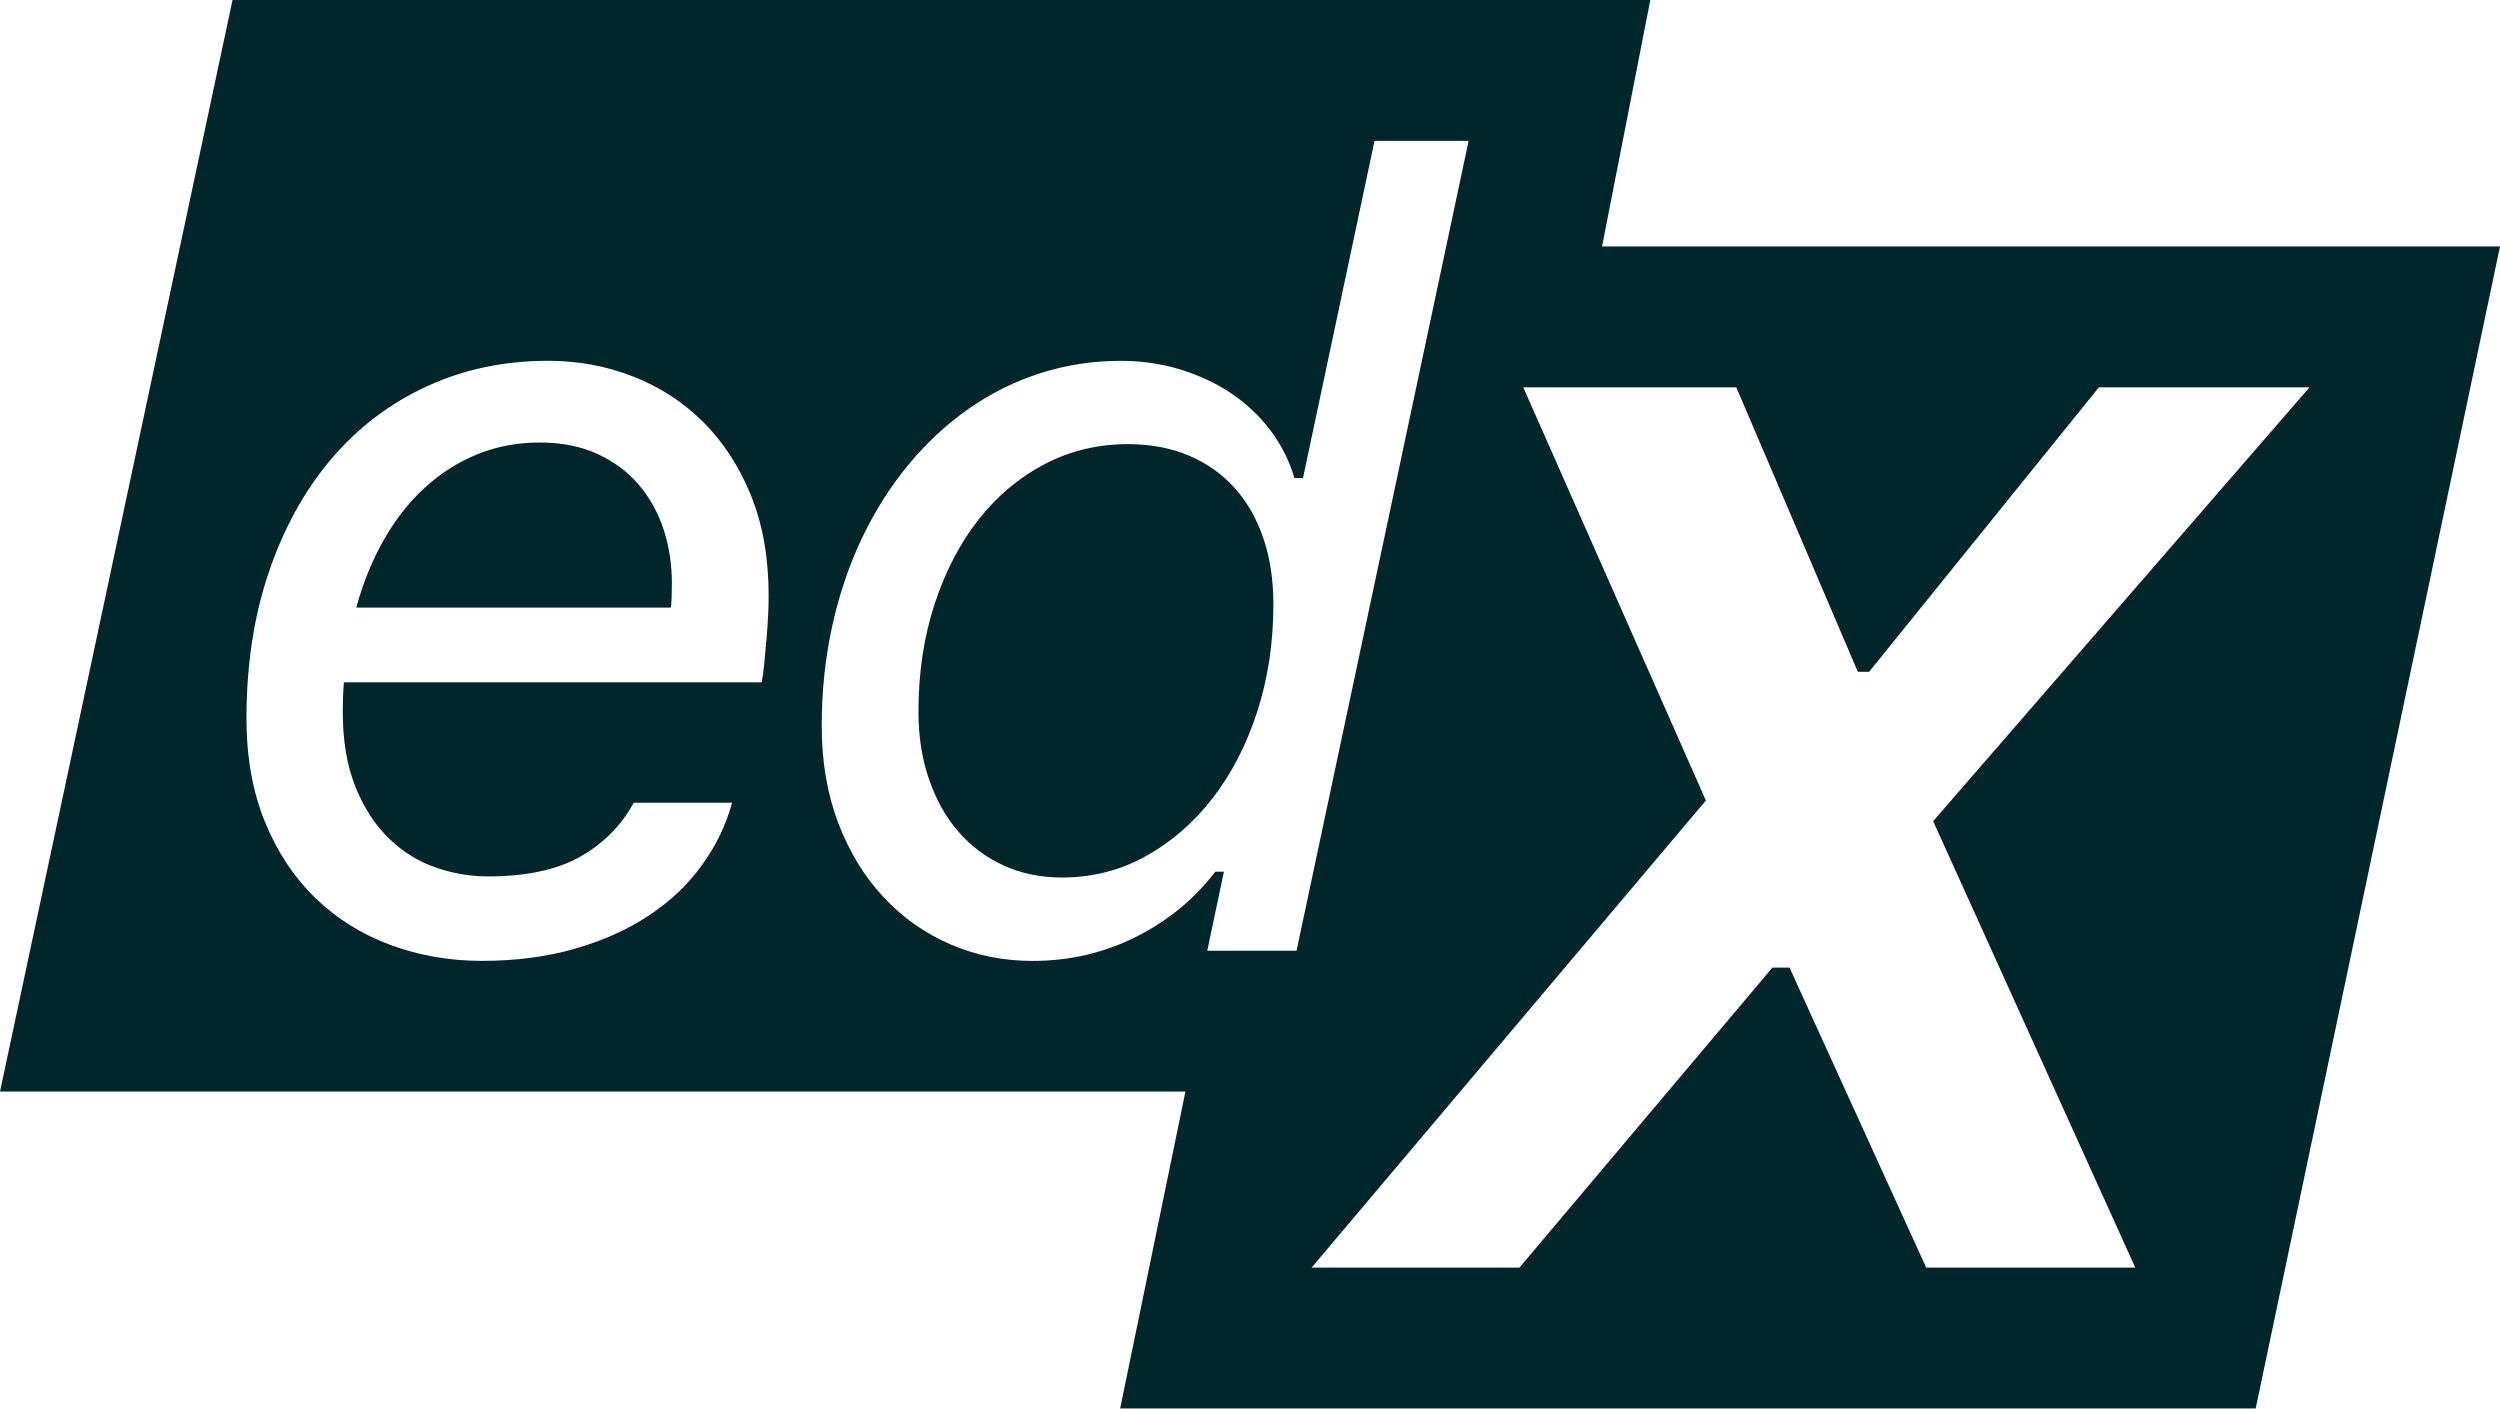
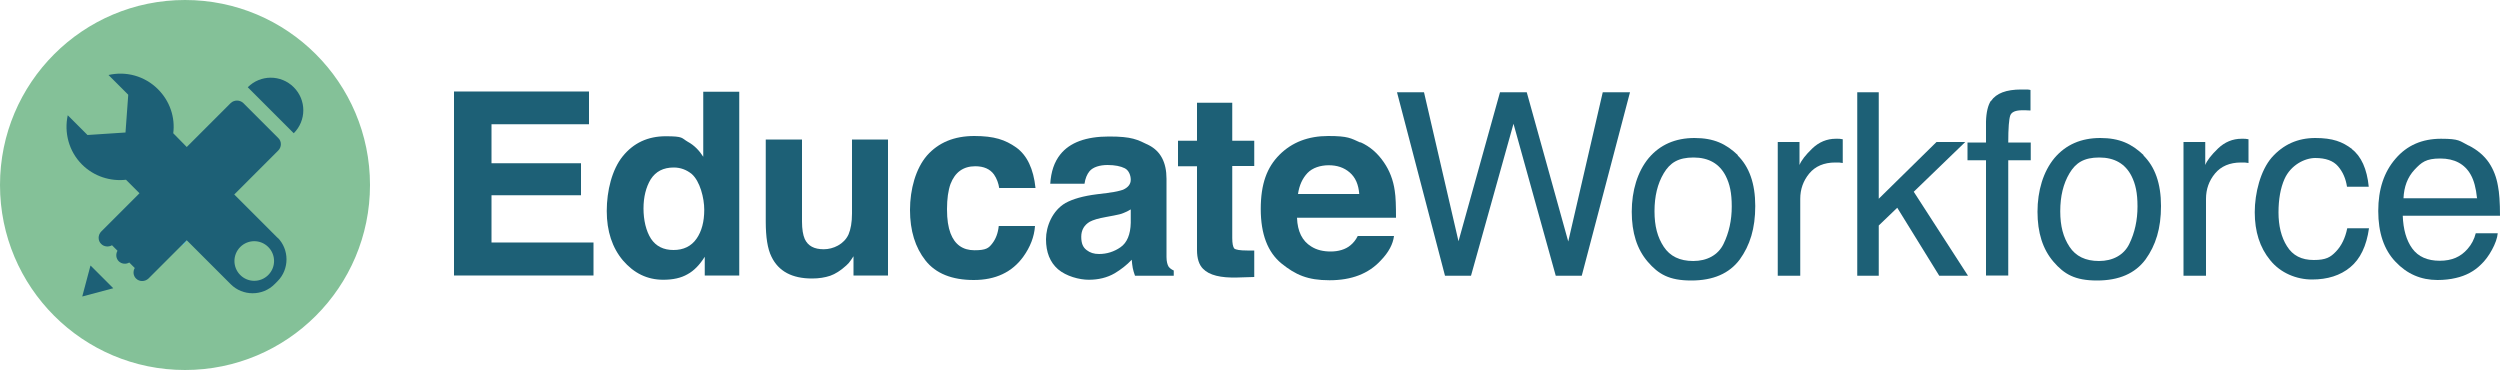
- <svg xmlns="http://www.w3.org/2000/svg" width="355" height="200" viewBox="0 0 355 200" fill="none">
-   <path fill-rule="evenodd" clip-rule="evenodd" d="M234.346 0L227.491 35H355L320.308 200H159.063L168.332 155H0L33.02 0H234.346ZM108.841 90.746C108.944 89.603 109.022 88.485 109.073 87.386C109.125 86.295 109.151 85.338 109.144 84.524C109.144 79.181 108.305 74.445 106.625 70.323C104.945 66.201 102.677 62.725 99.828 59.902C96.979 57.072 93.658 54.927 89.865 53.448C86.066 51.968 82.061 51.232 77.835 51.232C71.575 51.232 65.805 52.453 60.54 54.895C55.268 57.337 50.752 60.787 46.985 65.239C43.218 69.697 40.279 75.04 38.166 81.275C36.053 87.509 35 94.422 35 102.007C35 107.557 35.879 112.467 37.636 116.744C39.393 121.022 41.784 124.62 44.814 127.547C47.844 130.474 51.398 132.69 55.468 134.189C59.538 135.694 63.867 136.444 68.448 136.444C73.235 136.444 77.622 135.869 81.621 134.725C85.614 133.581 89.129 131.999 92.159 129.989C95.189 127.98 97.696 125.596 99.679 122.85C101.663 120.104 103.091 117.152 103.956 113.992H89.982C88.25 117.203 85.73 119.749 82.422 121.629C79.115 123.509 74.734 124.452 69.288 124.452C66.794 124.452 64.326 124.032 61.883 123.192C59.441 122.353 57.238 120.996 55.281 119.109C53.316 117.223 51.727 114.793 50.506 111.815C49.285 108.836 48.671 105.238 48.671 101.012C48.671 100.302 48.684 99.617 48.71 98.951C48.736 98.292 48.775 97.608 48.826 96.89H108.156C108.311 96.128 108.434 95.198 108.537 94.106C108.601 93.39 108.667 92.661 108.734 91.921L108.735 91.909L108.736 91.897L108.737 91.886L108.739 91.87C108.756 91.68 108.773 91.491 108.791 91.3C108.807 91.116 108.824 90.931 108.841 90.746ZM90.673 68.792C89.097 66.957 87.132 65.51 84.794 64.438C82.448 63.372 79.728 62.835 76.621 62.835C73.461 62.835 70.509 63.398 67.763 64.515C65.01 65.633 62.517 67.229 60.281 69.29C58.039 71.351 56.108 73.819 54.479 76.694C52.851 79.569 51.553 82.767 50.584 86.275H95.254C95.305 86.023 95.344 85.552 95.37 84.86C95.396 84.175 95.409 83.497 95.409 82.838C95.409 80.138 95.015 77.579 94.226 75.163C93.432 72.753 92.249 70.627 90.673 68.792ZM171.434 134.996L173.798 123.774H172.577C169.573 127.696 165.806 130.784 161.277 133.052C156.748 135.313 151.857 136.45 146.617 136.45C142.495 136.45 138.625 135.675 135.007 134.118C131.389 132.567 128.223 130.338 125.503 127.437C122.777 124.536 120.626 121.022 119.049 116.9C117.473 112.778 116.684 108.171 116.684 103.08C116.684 98.144 117.182 93.421 118.17 88.918C119.165 84.415 120.574 80.241 122.409 76.397C124.244 72.552 126.44 69.076 129.012 65.975C131.583 62.868 134.432 60.225 137.566 58.035C140.699 55.845 144.078 54.165 147.722 52.995C151.36 51.826 155.165 51.238 159.139 51.238C162.091 51.238 164.902 51.645 167.576 52.459C170.251 53.273 172.668 54.404 174.832 55.858C176.996 57.311 178.851 59.062 180.408 61.123C181.958 63.184 183.095 65.439 183.806 67.881H185.027L195.184 20H208.545L184.11 135.003H171.434V134.996ZM168.758 64.67C171.304 65.736 173.468 67.254 175.252 69.212C177.035 71.176 178.404 73.554 179.367 76.345C180.336 79.149 180.821 82.302 180.821 85.817C180.821 91.263 180.052 96.341 178.527 101.051C177.002 105.761 174.89 109.857 172.189 113.346C169.495 116.828 166.323 119.581 162.685 121.59C159.041 123.606 155.087 124.607 150.81 124.607C147.761 124.607 144.983 124.032 142.489 122.889C139.995 121.739 137.856 120.136 136.073 118.075C134.29 116.014 132.907 113.533 131.912 110.633C130.917 107.732 130.42 104.553 130.42 101.09C130.42 95.54 131.189 90.436 132.714 85.778C134.238 81.126 136.325 77.114 138.974 73.754C141.623 70.394 144.75 67.778 148.368 65.891C151.98 64.011 155.901 63.068 160.127 63.068C163.338 63.068 166.213 63.598 168.758 64.67ZM303.21 180H273.521L254.109 137.395H251.684L215.758 180H186.25L242.237 113.671L216.302 55H246.555L263.809 95.394H265.416L298.043 55H327.952L274.507 116.608L303.21 180Z" fill="#00262B" />
+ <svg xmlns="http://www.w3.org/2000/svg" id="Layer_1" data-name="Layer 1" version="1.1" viewBox="0 0 1000 148">
+   <defs>
+     <style>
+       .cls-1 {
+         fill: #1d6076;
+       }
+ 
+       .cls-1, .cls-2, .cls-3 {
+         stroke-width: 0px;
+       }
+ 
+       .cls-2 {
+         fill: #5ac9e9;
+       }
+ 
+       .cls-3 {
+         fill: #84c198;
+       }
+     </style>
+   </defs>
+   <circle class="cls-3" cx="74" cy="74" r="74" />
+   <polyline class="cls-2" points="56.2 80.9 73.3 98 92 73.5 79 57.1 55.2 80.9" />
+   <g>
+     <path class="cls-1" d="M99.1,34.9c5.1-5.1,13.3-5.1,18.4,0,5.1,5.1,5.1,13.3,0,18.4" />
+     <polygon class="cls-1" points="45.3 115.3 32.9 118.6 36.2 106.2 45.3 115.3" />
+     <path class="cls-1" d="M111.2,95.3l-17.5-17.5,17.6-17.6c1.4-1.4,1.4-3.7,0-5,0,0-.1-.1-.2-.2h0s-6.8-6.8-6.8-6.8h0s0,0,0,0l-7-7h0c-1.4-1.3-3.6-1.3-5,0l-17.6,17.6-5.4-5.5c.8-6.3-1.3-12.8-6.1-17.6-5.4-5.4-12.9-7.3-19.8-5.7l7.9,7.9h0s-1.1,15.1-1.1,15.1l-15.2,1h0s-7.9-7.9-7.9-7.9c-1.5,6.9.4,14.4,5.7,19.7,4.8,4.8,11.4,6.8,17.6,6.1l5.4,5.4-15.3,15.3c-1.4,1.4-1.4,3.7,0,5,1.1,1.1,2.9,1.3,4.3.5l2.2,2.2c-.8,1.4-.6,3.1.5,4.2,1.1,1.1,2.9,1.3,4.2.5l2.2,2.2c-.8,1.4-.6,3.1.5,4.2,1.4,1.4,3.6,1.3,5,0l15.3-15.3,17.6,17.6c4.8,4.8,12.7,4.8,17.5,0l1.2-1.2c4.8-4.8,4.8-12.7,0-17.5ZM107.3,110c-3.1,3.1-8.1,3.1-11.2,0s-3.1-8.1,0-11.2c3.1-3.1,8.1-3.1,11.2,0,3.1,3.1,3.1,8.1,0,11.2Z" />
+   </g>
+   <g>
+     <path class="cls-1" d="M235.6,49.7h-39v15.6h35.8v12.8h-35.8v18.9h40.8v13.2h-55.8V36.6h54v13Z" />
+     <path class="cls-1" d="M275.1,56.7c2.6,1.4,4.6,3.5,6.2,6v-26h14.4v73.5h-13.8v-7.5c-2,3.2-4.3,5.6-6.9,7-2.6,1.5-5.8,2.2-9.7,2.2-6.4,0-11.7-2.6-16.1-7.7-4.3-5.1-6.5-11.7-6.5-19.8s2.1-16.6,6.4-21.9c4.3-5.3,10-8,17.2-8s6.2.7,8.8,2.2ZM278.6,95.5c2.1-3,3.1-6.9,3.1-11.6s-1.7-11.4-5-14.3c-2.1-1.7-4.5-2.6-7.2-2.6-4.2,0-7.2,1.6-9.2,4.7-1.9,3.1-2.9,7.1-2.9,11.7s1,9,3,12.1c2,3,5,4.5,9,4.5s7.1-1.5,9.2-4.5Z" />
+     <path class="cls-1" d="M320.8,55.8v32.8c0,3.1.4,5.4,1.1,7,1.3,2.8,3.8,4.1,7.6,4.1s8.1-2,9.9-5.9c.9-2.1,1.4-4.9,1.4-8.4v-29.6h14.4v54.4h-13.8v-7.7c-.1.2-.5.7-1,1.5-.5.8-1.2,1.6-1.9,2.2-2.2,2-4.4,3.4-6.4,4.1-2.1.7-4.5,1.1-7.3,1.1-8,0-13.4-2.9-16.2-8.7-1.6-3.2-2.3-7.9-2.3-14.1v-32.8h14.6Z" />
+     <path class="cls-1" d="M399.7,75.3c-.3-2-1-3.9-2.1-5.5-1.6-2.2-4.1-3.3-7.5-3.3-4.8,0-8.1,2.4-9.9,7.1-.9,2.5-1.4,5.9-1.4,10.1s.5,7.2,1.4,9.6c1.7,4.5,4.9,6.8,9.6,6.8s5.7-.9,7.1-2.7c1.4-1.8,2.3-4.1,2.6-7h14.5c-.3,4.3-1.9,8.4-4.7,12.3-4.5,6.2-11.1,9.3-19.8,9.3s-15.2-2.6-19.3-7.8c-4.1-5.2-6.2-11.9-6.2-20.2s2.3-16.6,6.8-21.8c4.6-5.2,10.9-7.8,18.9-7.8s12.4,1.5,16.8,4.6c4.3,3.1,6.9,8.5,7.7,16.2h-14.6Z" />
+     <path class="cls-1" d="M443.5,77.1c2.6-.3,4.5-.8,5.7-1.2,2-.9,3.1-2.2,3.1-4s-.8-3.8-2.4-4.6c-1.6-.8-3.9-1.3-6.9-1.3s-5.8.8-7.2,2.5c-1,1.2-1.7,2.9-2,5h-13.7c.3-4.8,1.6-8.7,4-11.7,3.8-4.8,10.3-7.2,19.5-7.2s11.3,1.2,16,3.5c4.6,2.4,7,6.8,7,13.4v25c0,1.7,0,3.8,0,6.3,0,1.9.4,3.1.8,3.8.5.7,1.2,1.2,2.1,1.6v2.1h-15.5c-.4-1.1-.7-2.1-.9-3.1-.2-1-.3-2.1-.4-3.3-2,2.1-4.3,3.9-6.8,5.4-3.1,1.8-6.6,2.6-10.4,2.6s-9-1.4-12.3-4.2c-3.2-2.8-4.8-6.8-4.8-12s2.6-11.5,7.8-14.5c2.9-1.6,7-2.8,12.6-3.5l4.9-.6ZM452.2,83.8c-.9.6-1.8,1-2.8,1.4-.9.4-2.2.7-3.8,1l-3.2.6c-3,.5-5.2,1.2-6.5,1.9-2.2,1.3-3.4,3.3-3.4,6s.7,4.2,2.1,5.3c1.4,1.1,3,1.6,5,1.6,3.1,0,6-.9,8.6-2.7,2.6-1.8,4-5.1,4.1-9.8v-5.3Z" />
+     <path class="cls-1" d="M471.2,66.4v-10.1h7.6v-15.2h14.1v15.2h8.8v10.1h-8.8v28.8c0,2.2.3,3.6.8,4.2.6.5,2.3.8,5.2.8s.9,0,1.4,0c.5,0,1,0,1.4,0v10.6l-6.7.2c-6.7.2-11.3-.9-13.8-3.5-1.6-1.6-2.4-4.1-2.4-7.5v-33.5h-7.6Z" />
+     <path class="cls-1" d="M544.2,56.9c3.8,1.7,6.9,4.4,9.4,8.1,2.2,3.2,3.7,7,4.3,11.3.4,2.5.5,6.1.5,10.8h-39.6c.2,5.5,2.1,9.3,5.7,11.5,2.2,1.4,4.8,2,7.8,2s5.9-.8,7.9-2.5c1.1-.9,2.1-2.1,2.9-3.7h14.5c-.4,3.2-2.1,6.5-5.3,9.8-4.9,5.3-11.7,7.9-20.5,7.9s-13.6-2.2-19.2-6.7c-5.5-4.5-8.3-11.7-8.3-21.8s2.5-16.7,7.5-21.7c5-5,11.5-7.5,19.5-7.5s9,.9,12.8,2.6ZM523,69.2c-2,2.1-3.3,4.9-3.8,8.4h24.5c-.3-3.8-1.5-6.6-3.8-8.6-2.3-2-5.1-2.9-8.4-2.9s-6.5,1-8.5,3.1Z" />
+     <path class="cls-1" d="M569.6,36.9l13.8,59.6,16.6-59.6h10.7l16.6,59.7,13.8-59.7h10.9l-19.3,73.4h-10.4l-16.9-60.8-17,60.8h-10.4l-19.2-73.4h10.8Z" />
+     <path class="cls-1" d="M695,62.1c4.7,4.6,7.1,11.3,7.1,20.3s-2.1,15.7-6.2,21.4c-4.2,5.6-10.6,8.4-19.4,8.4s-13.1-2.5-17.4-7.5c-4.3-5-6.4-11.6-6.4-20s2.3-16.1,6.8-21.5c4.5-5.3,10.6-8,18.3-8s12.6,2.3,17.4,6.9ZM689.4,97.6c2.2-4.5,3.3-9.5,3.3-15s-.8-9-2.4-12.2c-2.5-4.9-6.8-7.4-12.9-7.4s-9.4,2.1-11.9,6.3c-2.5,4.2-3.7,9.2-3.7,15.2s1.2,10.4,3.7,14.2c2.5,3.8,6.4,5.7,11.8,5.7s9.9-2.3,12.1-6.8Z" />
+     <path class="cls-1" d="M711.3,56.8h8.5v9.2c.7-1.8,2.4-4,5.1-6.6,2.7-2.6,5.9-3.9,9.4-3.9s.5,0,.8,0c.4,0,1.1,0,2,.2v9.5c-.5,0-1-.2-1.5-.2-.5,0-.9,0-1.5,0-4.5,0-8,1.5-10.4,4.4-2.4,2.9-3.6,6.3-3.6,10.1v30.8h-9v-53.5Z" />
+     <path class="cls-1" d="M742.9,36.9h8.6v42.6l23.1-22.7h11.5l-20.6,19.9,21.7,33.6h-11.5l-16.8-27.2-7.4,7.1v20.1h-8.6V36.9Z" />
+     <path class="cls-1" d="M796.4,40.4c2.1-3.1,6.1-4.6,12.1-4.6s1.1,0,1.7,0c.6,0,1.3,0,2,.2v8.2c-.9,0-1.6-.1-2-.1-.4,0-.8,0-1.2,0-2.8,0-4.4.7-4.9,2.1-.5,1.4-.8,5-.8,10.8h9v7.1h-9v46.1h-8.9v-46.1h-7.4v-7.1h7.4v-8.4c.1-3.7.8-6.5,1.9-8.2Z" />
+     <path class="cls-1" d="M857.3,62.1c4.7,4.6,7.1,11.3,7.1,20.3s-2.1,15.7-6.2,21.4c-4.2,5.6-10.6,8.4-19.4,8.4s-13.1-2.5-17.4-7.5c-4.3-5-6.4-11.6-6.4-20s2.3-16.1,6.8-21.5c4.5-5.3,10.6-8,18.3-8s12.6,2.3,17.4,6.9ZM851.7,97.6c2.2-4.5,3.3-9.5,3.3-15s-.8-9-2.4-12.2c-2.5-4.9-6.8-7.4-12.9-7.4s-9.4,2.1-11.9,6.3c-2.5,4.2-3.7,9.2-3.7,15.2s1.2,10.4,3.7,14.2c2.5,3.8,6.4,5.7,11.8,5.7s9.9-2.3,12.1-6.8Z" />
+     <path class="cls-1" d="M873.6,56.8h8.5v9.2c.7-1.8,2.4-4,5.1-6.6,2.7-2.6,5.9-3.9,9.4-3.9s.5,0,.8,0c.4,0,1.1,0,2,.2v9.5c-.5,0-1-.2-1.5-.2-.5,0-.9,0-1.5,0-4.5,0-8,1.5-10.4,4.4-2.4,2.9-3.6,6.3-3.6,10.1v30.8h-9v-53.5Z" />
+     <path class="cls-1" d="M940.7,59.6c3.8,2.9,6.1,8,6.8,15.1h-8.7c-.5-3.3-1.7-6-3.6-8.2-1.9-2.2-4.9-3.3-9.1-3.3s-9.8,2.8-12.3,8.4c-1.6,3.6-2.4,8.1-2.4,13.4s1.1,9.9,3.4,13.5c2.3,3.7,5.8,5.5,10.7,5.5s6.7-1.1,8.9-3.4c2.2-2.3,3.7-5.4,4.5-9.3h8.7c-1,7.1-3.5,12.3-7.5,15.6-4,3.3-9.1,4.9-15.3,4.9s-12.6-2.6-16.7-7.7c-4.2-5.1-6.2-11.5-6.2-19.2s2.3-16.7,6.8-21.9c4.6-5.2,10.4-7.8,17.4-7.8s10.9,1.5,14.7,4.4Z" />
+     <path class="cls-1" d="M987.5,58.2c3.5,1.8,6.2,4.1,8.1,6.9,1.8,2.7,3,5.8,3.6,9.4.5,2.5.8,6.4.8,11.8h-38.9c.2,5.4,1.4,9.8,3.8,13.1,2.4,3.3,6.1,4.9,11,4.9s8.4-1.6,11.1-4.7c1.6-1.8,2.7-3.9,3.3-6.3h8.8c-.2,2-1,4.2-2.3,6.6-1.3,2.4-2.8,4.4-4.4,5.9-2.7,2.7-6.1,4.5-10.1,5.4-2.1.5-4.6.8-7.3.8-6.6,0-12.2-2.4-16.8-7.3-4.6-4.8-6.9-11.6-6.9-20.3s2.3-15.6,6.9-20.9c4.6-5.4,10.7-8,18.2-8s7.4.9,11,2.7ZM990.8,79.2c-.4-3.9-1.2-7-2.5-9.3-2.4-4.3-6.5-6.5-12.2-6.5s-7.5,1.5-10.3,4.5c-2.8,3-4.2,6.8-4.4,11.4h29.5Z" />
+   </g>
</svg>
